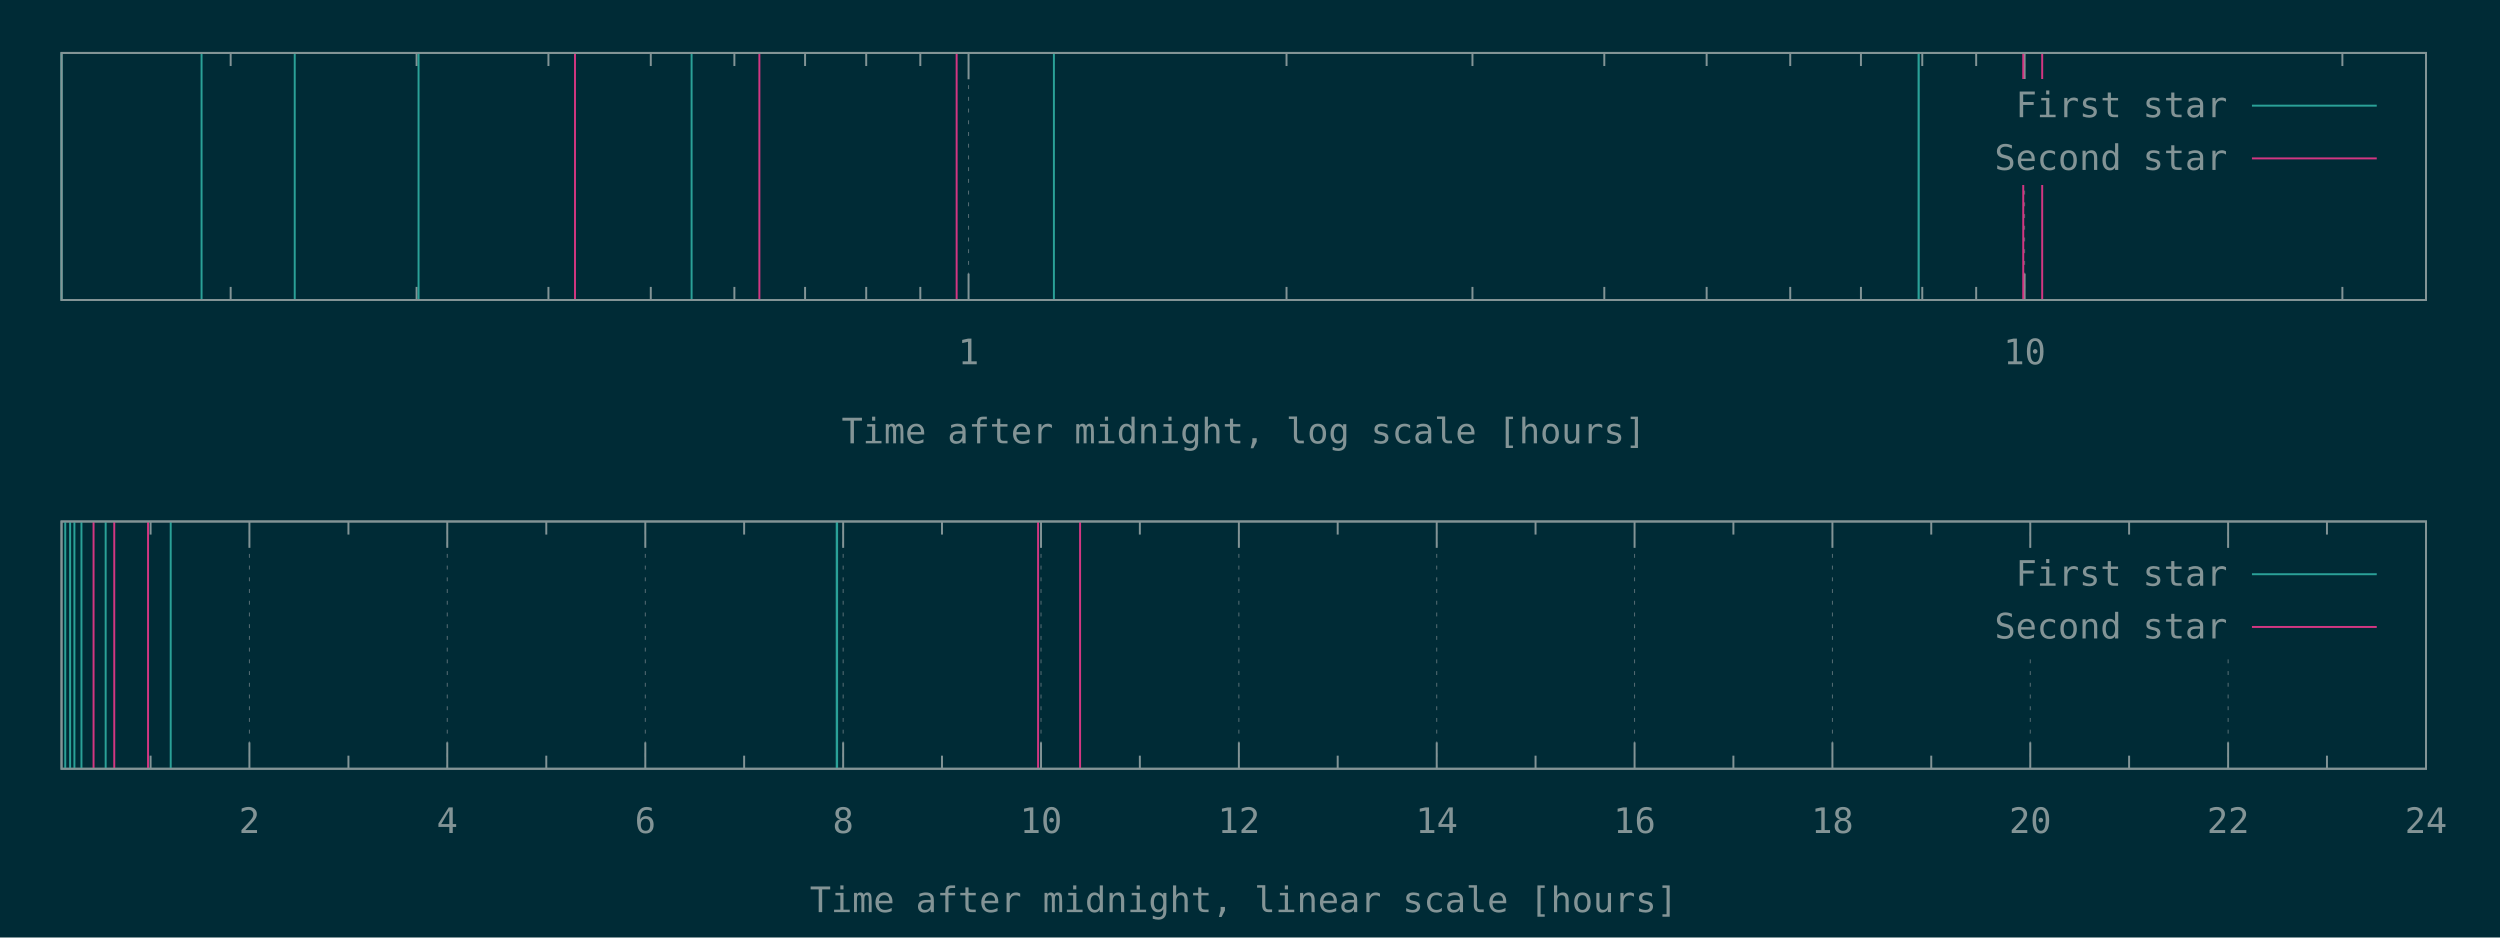
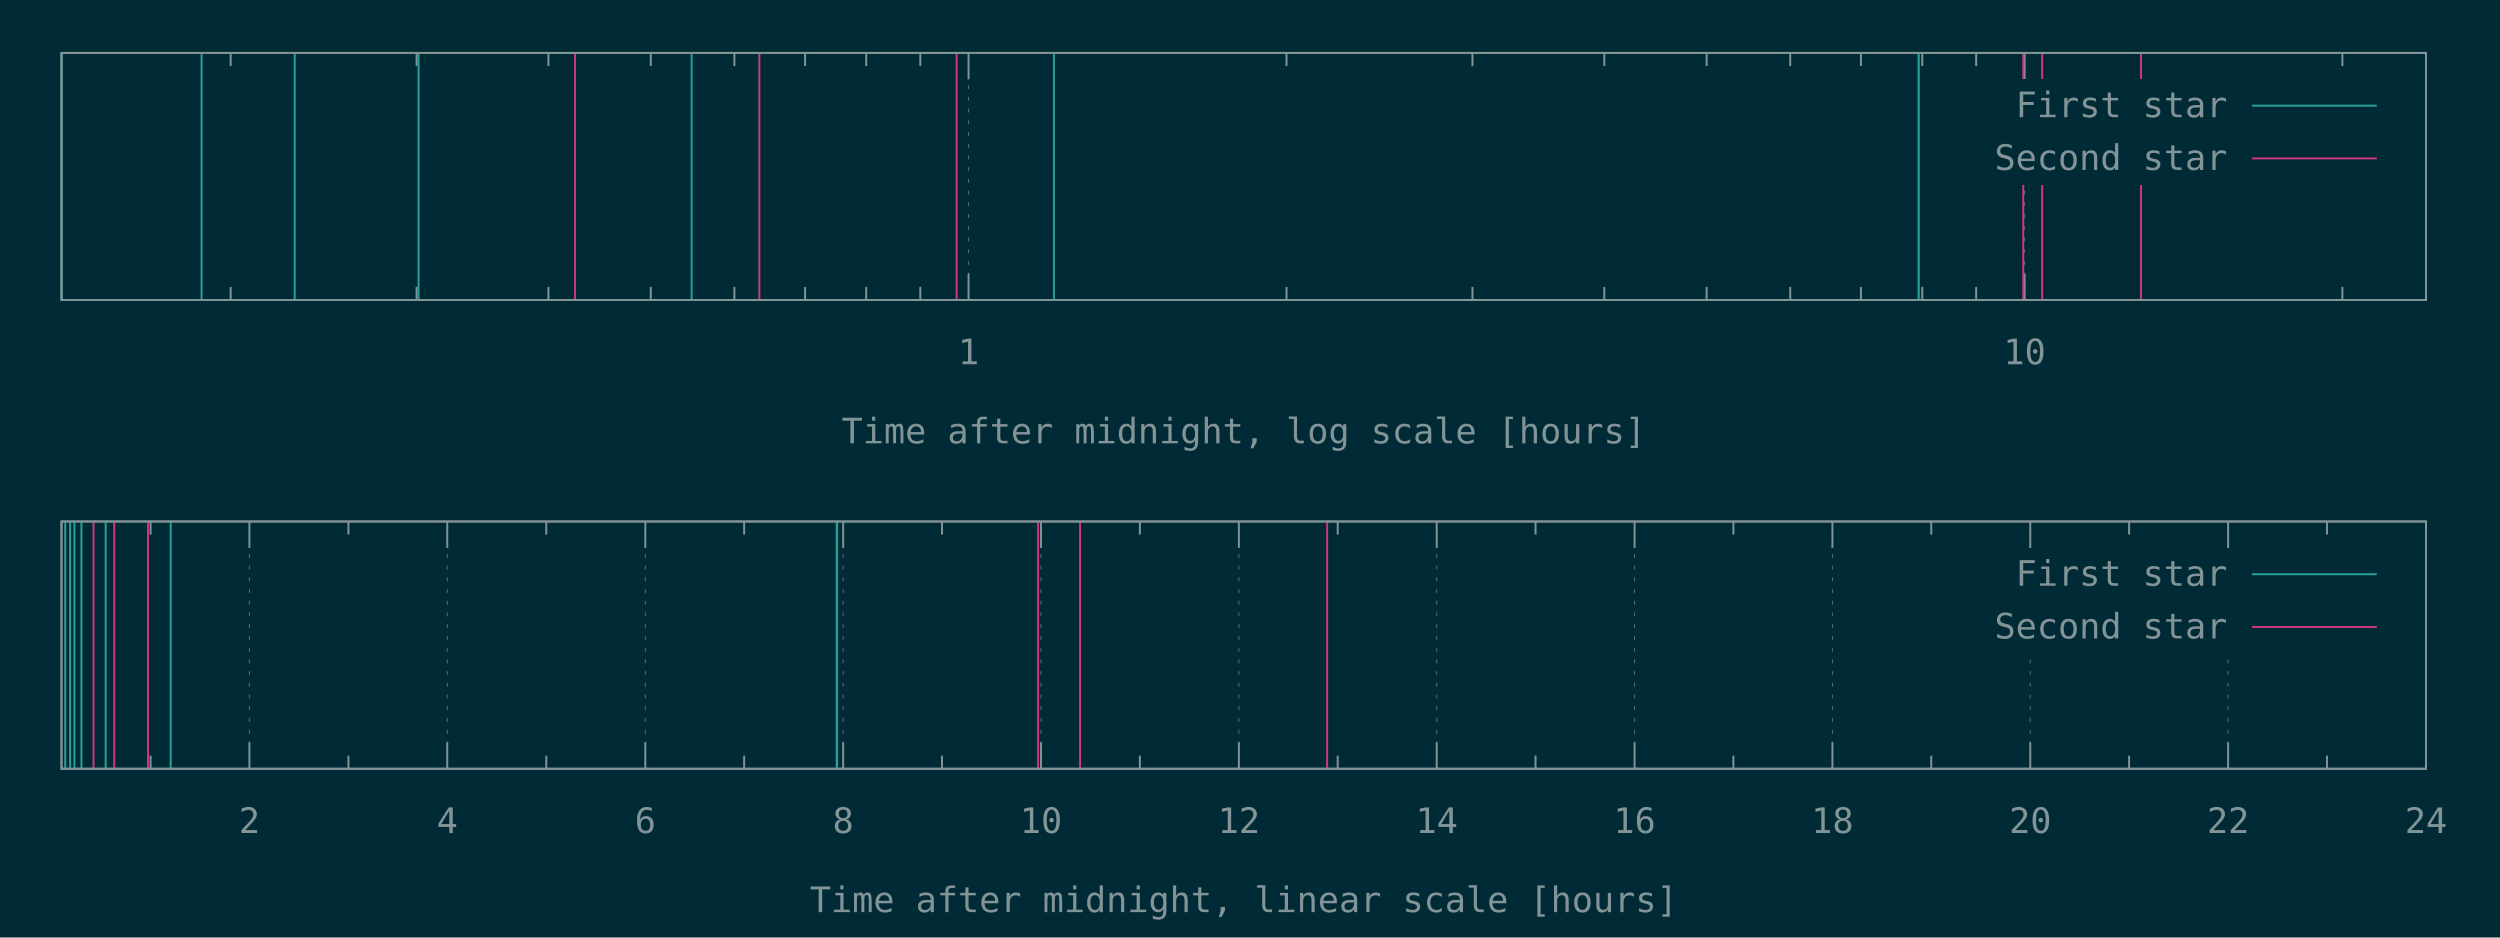
<svg xmlns="http://www.w3.org/2000/svg" xmlns:xlink="http://www.w3.org/1999/xlink" width="1280" height="480" viewBox="0 0 1280 480">
  <g id="gnuplot_canvas">
    <rect x="0" y="0" width="1280" height="480" fill="#002b36" />
    <defs>
      <circle id="gpDot" r="0.5" stroke-width="0.5" stroke="currentColor" />
      <path id="gpPt0" stroke-width="0.148" stroke="currentColor" d="M-1,0 h2 M0,-1 v2" />
      <path id="gpPt1" stroke-width="0.148" stroke="currentColor" d="M-1,-1 L1,1 M1,-1 L-1,1" />
      <path id="gpPt2" stroke-width="0.148" stroke="currentColor" d="M-1,0 L1,0 M0,-1 L0,1 M-1,-1 L1,1 M-1,1 L1,-1" />
      <rect id="gpPt3" stroke-width="0.148" stroke="currentColor" x="-1" y="-1" width="2" height="2" />
      <rect id="gpPt4" stroke-width="0.148" stroke="currentColor" fill="currentColor" x="-1" y="-1" width="2" height="2" />
      <circle id="gpPt5" stroke-width="0.148" stroke="currentColor" cx="0" cy="0" r="1" />
      <use xlink:href="#gpPt5" id="gpPt6" fill="currentColor" stroke="none" />
      <path id="gpPt7" stroke-width="0.148" stroke="currentColor" d="M0,-1.33 L-1.33,0.67 L1.33,0.67 z" />
      <use xlink:href="#gpPt7" id="gpPt8" fill="currentColor" stroke="none" />
      <use xlink:href="#gpPt7" id="gpPt9" stroke="currentColor" transform="rotate(180)" />
      <use xlink:href="#gpPt9" id="gpPt10" fill="currentColor" stroke="none" />
      <use xlink:href="#gpPt3" id="gpPt11" stroke="currentColor" transform="rotate(45)" />
      <use xlink:href="#gpPt11" id="gpPt12" fill="currentColor" stroke="none" />
      <path id="gpPt13" stroke-width="0.148" stroke="currentColor" d="M0,1.330 L1.265,0.411 L0.782,-1.067 L-0.782,-1.076 L-1.265,0.411 z" />
      <use xlink:href="#gpPt13" id="gpPt14" fill="currentColor" stroke="none" />
      <filter id="textbox" filterUnits="objectBoundingBox" x="0" y="0" height="1" width="1">
        <feFlood flood-color="#002B36" flood-opacity="1" result="bgnd" />
        <feComposite in="SourceGraphic" in2="bgnd" operator="atop" />
      </filter>
      <filter id="greybox" filterUnits="objectBoundingBox" x="0" y="0" height="1" width="1">
        <feFlood flood-color="lightgrey" flood-opacity="1" result="grey" />
        <feComposite in="SourceGraphic" in2="grey" operator="atop" />
      </filter>
    </defs>
    <g fill="none" color="#002B36" stroke="currentColor" stroke-width="1.00" stroke-linecap="butt" stroke-linejoin="miter">
</g>
    <g fill="none" color="black" stroke="currentColor" stroke-width="1.00" stroke-linecap="butt" stroke-linejoin="miter">
      <path stroke="rgb(131, 148, 150)" d="M118.1,153.6 L118.1,146.9 M118.1,27.1 L118.1,33.8 M213.3,153.6 L213.3,146.9 M213.3,27.1 L213.3,33.8   M280.8,153.6 L280.8,146.9 M280.8,27.1 L280.8,33.8 M333.2,153.6 L333.2,146.9 M333.2,27.1 L333.2,33.8   M376.0,153.6 L376.0,146.9 M376.0,27.1 L376.0,33.8 M412.2,153.6 L412.2,146.9 M412.2,27.1 L412.2,33.8   M443.5,153.6 L443.5,146.9 M443.5,27.1 L443.5,33.8 M471.2,153.6 L471.2,146.9 M471.2,27.1 L471.2,33.8    " />
    </g>
    <g fill="none" color="black" stroke="rgb(131, 148, 150)" stroke-width="0.50" stroke-linecap="butt" stroke-linejoin="miter">
</g>
    <g fill="none" color="gray" stroke="currentColor" stroke-width="0.50" stroke-linecap="butt" stroke-linejoin="miter">
      <path stroke="rgb( 88, 110, 117)" stroke-dasharray="2,4" class="gridline" d="M495.9,153.6 L495.9,27.1  " />
    </g>
    <g fill="none" color="gray" stroke="rgb( 88, 110, 117)" stroke-width="1.00" stroke-linecap="butt" stroke-linejoin="miter">
</g>
    <g fill="none" color="black" stroke="currentColor" stroke-width="1.00" stroke-linecap="butt" stroke-linejoin="miter">
      <path stroke="rgb(131, 148, 150)" d="M495.9,153.6 L495.9,140.1 M495.9,27.1 L495.9,40.6  " />
      <g transform="translate(495.9,186.5)" stroke="none" fill="rgb(131,148,150)" font-family="Inconsolata" font-size="18.00" text-anchor="middle">
        <text>
          <tspan font-family="Inconsolata"> 1</tspan>
        </text>
      </g>
    </g>
    <g fill="none" color="black" stroke="currentColor" stroke-width="1.00" stroke-linecap="butt" stroke-linejoin="miter">
      <path stroke="rgb(131, 148, 150)" d="M658.7,153.6 L658.7,146.9 M658.7,27.1 L658.7,33.8 M753.9,153.6 L753.9,146.9 M753.9,27.1 L753.9,33.8   M821.4,153.6 L821.4,146.9 M821.4,27.1 L821.4,33.8 M873.8,153.6 L873.8,146.9 M873.8,27.1 L873.8,33.8   M916.6,153.6 L916.6,146.9 M916.6,27.1 L916.6,33.8 M952.8,153.6 L952.8,146.9 M952.8,27.1 L952.8,33.8   M984.2,153.6 L984.2,146.9 M984.2,27.1 L984.2,33.8 M1011.8,153.6 L1011.8,146.9 M1011.8,27.1 L1011.8,33.8    " />
    </g>
    <g fill="none" color="black" stroke="rgb(131, 148, 150)" stroke-width="0.50" stroke-linecap="butt" stroke-linejoin="miter">
</g>
    <g fill="none" color="gray" stroke="currentColor" stroke-width="0.50" stroke-linecap="butt" stroke-linejoin="miter">
      <path stroke="rgb( 88, 110, 117)" stroke-dasharray="2,4" class="gridline" d="M1036.6,153.6 L1036.6,94.6 M1036.6,40.6 L1036.6,27.1  " />
    </g>
    <g fill="none" color="gray" stroke="rgb( 88, 110, 117)" stroke-width="1.00" stroke-linecap="butt" stroke-linejoin="miter">
</g>
    <g fill="none" color="black" stroke="currentColor" stroke-width="1.00" stroke-linecap="butt" stroke-linejoin="miter">
      <path stroke="rgb(131, 148, 150)" d="M1036.6,153.6 L1036.6,140.1 M1036.6,27.1 L1036.6,40.6  " />
      <g transform="translate(1036.6,186.5)" stroke="none" fill="rgb(131,148,150)" font-family="Inconsolata" font-size="18.00" text-anchor="middle">
        <text>
          <tspan font-family="Inconsolata"> 10</tspan>
        </text>
      </g>
    </g>
    <g fill="none" color="black" stroke="currentColor" stroke-width="1.00" stroke-linecap="butt" stroke-linejoin="miter">
      <path stroke="rgb(131, 148, 150)" d="M1199.3,153.6 L1199.3,146.9 M1199.3,27.1 L1199.3,33.8  " />
    </g>
    <g fill="none" color="black" stroke="currentColor" stroke-width="1.00" stroke-linecap="butt" stroke-linejoin="miter">
      <path stroke="rgb(131, 148, 150)" d="M31.5,27.1 L31.5,153.6 L1242.1,153.6 L1242.1,27.1 L31.5,27.1 Z  " />
    </g>
    <g fill="none" color="black" stroke="currentColor" stroke-width="1.00" stroke-linecap="butt" stroke-linejoin="miter">
      <g transform="translate(636.8,227.0)" stroke="none" fill="rgb(131,148,150)" font-family="Inconsolata" font-size="18.00" text-anchor="middle">
        <text>
          <tspan font-family="Inconsolata">Time after midnight, log scale [hours]</tspan>
        </text>
      </g>
    </g>
    <g fill="none" color="black" stroke="currentColor" stroke-width="1.00" stroke-linecap="butt" stroke-linejoin="miter">
</g>
    <g id="gnuplot_plot_1a">
      <g fill="none" color="black" stroke="currentColor" stroke-width="1.00" stroke-linecap="butt" stroke-linejoin="miter">
        <path stroke="rgb( 42, 161, 152)" d="M31.5,153.6 L31.5,27.1 M103.2,153.6 L103.2,27.1 M150.9,153.6 L150.9,27.1 M214.3,153.6 L214.3,27.1   M354.1,153.6 L354.1,27.1 M539.6,153.6 L539.6,27.1 M982.3,153.6 L982.3,27.1 M982.4,153.6 L982.4,27.1    " />
      </g>
    </g>
    <g id="gnuplot_plot_2a">
      <g fill="none" color="black" stroke="currentColor" stroke-width="1.00" stroke-linecap="butt" stroke-linejoin="miter">
-         <path stroke="rgb(211,  54, 130)" d="M294.4,153.6 L294.4,27.1 M388.8,153.6 L388.8,27.1 M489.8,153.6 L489.8,27.1 M1035.9,153.6 L1035.9,27.1   M1045.6,153.6 L1045.6,27.1  " />
+         <path stroke="rgb(211,  54, 130)" d="M294.4,153.6 L294.4,27.1 M388.8,153.6 L388.8,27.1 M489.8,153.6 L489.8,27.1 M1035.9,153.6 L1035.9,27.1   M1045.6,153.6 L1045.6,27.1 M1096.2,153.6 L1096.2,27.1  " />
      </g>
    </g>
    <g stroke="none" shape-rendering="crispEdges">
      <polygon fill="#002B36" points="1001.8,94.6 1229.5,94.6 1229.5,40.6 1001.8,40.6 " />
    </g>
    <g id="gnuplot_plot_1a">
      <g fill="none" color="black" stroke="currentColor" stroke-width="1.00" stroke-linecap="butt" stroke-linejoin="miter">
        <g transform="translate(1140.4,60.0)" stroke="none" fill="rgb(131,148,150)" font-family="Inconsolata" font-size="18.00" text-anchor="end">
          <text>
            <tspan font-family="Inconsolata">First star</tspan>
          </text>
        </g>
      </g>
      <g fill="none" color="black" stroke="currentColor" stroke-width="1.00" stroke-linecap="butt" stroke-linejoin="miter">
        <path stroke="rgb( 42, 161, 152)" d="M1153.0,54.1 L1216.9,54.1  " />
      </g>
    </g>
    <g id="gnuplot_plot_2a">
      <g fill="none" color="black" stroke="currentColor" stroke-width="1.00" stroke-linecap="butt" stroke-linejoin="miter">
        <g transform="translate(1140.4,87.0)" stroke="none" fill="rgb(131,148,150)" font-family="Inconsolata" font-size="18.00" text-anchor="end">
          <text>
            <tspan font-family="Inconsolata">Second star</tspan>
          </text>
        </g>
      </g>
      <g fill="none" color="black" stroke="currentColor" stroke-width="1.00" stroke-linecap="butt" stroke-linejoin="miter">
        <path stroke="rgb(211,  54, 130)" d="M1153.0,81.1 L1216.9,81.1  " />
      </g>
    </g>
    <g fill="none" color="#002B36" stroke="rgb(211,  54, 130)" stroke-width="2.00" stroke-linecap="butt" stroke-linejoin="miter">
</g>
    <g fill="none" color="black" stroke="currentColor" stroke-width="2.00" stroke-linecap="butt" stroke-linejoin="miter">
</g>
    <g fill="none" color="black" stroke="black" stroke-width="1.00" stroke-linecap="butt" stroke-linejoin="miter">
</g>
    <g fill="none" color="black" stroke="currentColor" stroke-width="1.00" stroke-linecap="butt" stroke-linejoin="miter">
      <path stroke="rgb(131, 148, 150)" d="M31.5,27.1 L31.5,153.6 L1242.1,153.6 L1242.1,27.1 L31.5,27.1 Z  " />
    </g>
    <g fill="none" color="black" stroke="currentColor" stroke-width="1.00" stroke-linecap="butt" stroke-linejoin="miter">
</g>
    <g fill="none" color="black" stroke="currentColor" stroke-width="1.00" stroke-linecap="butt" stroke-linejoin="miter">
      <path stroke="rgb(131, 148, 150)" d="M77.1,393.6 L77.1,386.9 M77.1,267.0 L77.1,273.7  " />
    </g>
    <g fill="none" color="black" stroke="rgb(131, 148, 150)" stroke-width="0.50" stroke-linecap="butt" stroke-linejoin="miter">
</g>
    <g fill="none" color="gray" stroke="currentColor" stroke-width="0.50" stroke-linecap="butt" stroke-linejoin="miter">
      <path stroke="rgb( 88, 110, 117)" stroke-dasharray="2,4" class="gridline" d="M127.7,393.6 L127.7,267.0  " />
    </g>
    <g fill="none" color="gray" stroke="rgb( 88, 110, 117)" stroke-width="1.00" stroke-linecap="butt" stroke-linejoin="miter">
</g>
    <g fill="none" color="black" stroke="currentColor" stroke-width="1.00" stroke-linecap="butt" stroke-linejoin="miter">
      <path stroke="rgb(131, 148, 150)" d="M127.7,393.6 L127.7,380.1 M127.7,267.0 L127.7,280.5  " />
      <g transform="translate(127.7,426.5)" stroke="none" fill="rgb(131,148,150)" font-family="Inconsolata" font-size="18.00" text-anchor="middle">
        <text>
          <tspan font-family="Inconsolata"> 2</tspan>
        </text>
      </g>
    </g>
    <g fill="none" color="black" stroke="currentColor" stroke-width="1.00" stroke-linecap="butt" stroke-linejoin="miter">
      <path stroke="rgb(131, 148, 150)" d="M178.4,393.6 L178.4,386.9 M178.4,267.0 L178.4,273.7  " />
    </g>
    <g fill="none" color="black" stroke="rgb(131, 148, 150)" stroke-width="0.50" stroke-linecap="butt" stroke-linejoin="miter">
</g>
    <g fill="none" color="gray" stroke="currentColor" stroke-width="0.50" stroke-linecap="butt" stroke-linejoin="miter">
      <path stroke="rgb( 88, 110, 117)" stroke-dasharray="2,4" class="gridline" d="M229.0,393.6 L229.0,267.0  " />
    </g>
    <g fill="none" color="gray" stroke="rgb( 88, 110, 117)" stroke-width="1.00" stroke-linecap="butt" stroke-linejoin="miter">
</g>
    <g fill="none" color="black" stroke="currentColor" stroke-width="1.00" stroke-linecap="butt" stroke-linejoin="miter">
      <path stroke="rgb(131, 148, 150)" d="M229.0,393.6 L229.0,380.1 M229.0,267.0 L229.0,280.5  " />
      <g transform="translate(229.0,426.5)" stroke="none" fill="rgb(131,148,150)" font-family="Inconsolata" font-size="18.00" text-anchor="middle">
        <text>
          <tspan font-family="Inconsolata"> 4</tspan>
        </text>
      </g>
    </g>
    <g fill="none" color="black" stroke="currentColor" stroke-width="1.00" stroke-linecap="butt" stroke-linejoin="miter">
      <path stroke="rgb(131, 148, 150)" d="M279.7,393.6 L279.7,386.9 M279.7,267.0 L279.7,273.7  " />
    </g>
    <g fill="none" color="black" stroke="rgb(131, 148, 150)" stroke-width="0.50" stroke-linecap="butt" stroke-linejoin="miter">
</g>
    <g fill="none" color="gray" stroke="currentColor" stroke-width="0.50" stroke-linecap="butt" stroke-linejoin="miter">
      <path stroke="rgb( 88, 110, 117)" stroke-dasharray="2,4" class="gridline" d="M330.4,393.6 L330.4,267.0  " />
    </g>
    <g fill="none" color="gray" stroke="rgb( 88, 110, 117)" stroke-width="1.00" stroke-linecap="butt" stroke-linejoin="miter">
</g>
    <g fill="none" color="black" stroke="currentColor" stroke-width="1.00" stroke-linecap="butt" stroke-linejoin="miter">
      <path stroke="rgb(131, 148, 150)" d="M330.4,393.6 L330.4,380.1 M330.4,267.0 L330.4,280.5  " />
      <g transform="translate(330.4,426.5)" stroke="none" fill="rgb(131,148,150)" font-family="Inconsolata" font-size="18.00" text-anchor="middle">
        <text>
          <tspan font-family="Inconsolata"> 6</tspan>
        </text>
      </g>
    </g>
    <g fill="none" color="black" stroke="currentColor" stroke-width="1.00" stroke-linecap="butt" stroke-linejoin="miter">
      <path stroke="rgb(131, 148, 150)" d="M381.0,393.6 L381.0,386.9 M381.0,267.0 L381.0,273.7  " />
    </g>
    <g fill="none" color="black" stroke="rgb(131, 148, 150)" stroke-width="0.50" stroke-linecap="butt" stroke-linejoin="miter">
</g>
    <g fill="none" color="gray" stroke="currentColor" stroke-width="0.50" stroke-linecap="butt" stroke-linejoin="miter">
      <path stroke="rgb( 88, 110, 117)" stroke-dasharray="2,4" class="gridline" d="M431.7,393.6 L431.7,267.0  " />
    </g>
    <g fill="none" color="gray" stroke="rgb( 88, 110, 117)" stroke-width="1.00" stroke-linecap="butt" stroke-linejoin="miter">
</g>
    <g fill="none" color="black" stroke="currentColor" stroke-width="1.00" stroke-linecap="butt" stroke-linejoin="miter">
      <path stroke="rgb(131, 148, 150)" d="M431.7,393.6 L431.7,380.1 M431.7,267.0 L431.7,280.5  " />
      <g transform="translate(431.7,426.5)" stroke="none" fill="rgb(131,148,150)" font-family="Inconsolata" font-size="18.00" text-anchor="middle">
        <text>
          <tspan font-family="Inconsolata"> 8</tspan>
        </text>
      </g>
    </g>
    <g fill="none" color="black" stroke="currentColor" stroke-width="1.00" stroke-linecap="butt" stroke-linejoin="miter">
      <path stroke="rgb(131, 148, 150)" d="M482.3,393.6 L482.3,386.9 M482.3,267.0 L482.3,273.7  " />
    </g>
    <g fill="none" color="black" stroke="rgb(131, 148, 150)" stroke-width="0.50" stroke-linecap="butt" stroke-linejoin="miter">
</g>
    <g fill="none" color="gray" stroke="currentColor" stroke-width="0.50" stroke-linecap="butt" stroke-linejoin="miter">
      <path stroke="rgb( 88, 110, 117)" stroke-dasharray="2,4" class="gridline" d="M533.0,393.6 L533.0,267.0  " />
    </g>
    <g fill="none" color="gray" stroke="rgb( 88, 110, 117)" stroke-width="1.00" stroke-linecap="butt" stroke-linejoin="miter">
</g>
    <g fill="none" color="black" stroke="currentColor" stroke-width="1.00" stroke-linecap="butt" stroke-linejoin="miter">
      <path stroke="rgb(131, 148, 150)" d="M533.0,393.6 L533.0,380.1 M533.0,267.0 L533.0,280.5  " />
      <g transform="translate(533.0,426.5)" stroke="none" fill="rgb(131,148,150)" font-family="Inconsolata" font-size="18.00" text-anchor="middle">
        <text>
          <tspan font-family="Inconsolata"> 10</tspan>
        </text>
      </g>
    </g>
    <g fill="none" color="black" stroke="currentColor" stroke-width="1.00" stroke-linecap="butt" stroke-linejoin="miter">
      <path stroke="rgb(131, 148, 150)" d="M583.6,393.6 L583.6,386.9 M583.6,267.0 L583.6,273.7  " />
    </g>
    <g fill="none" color="black" stroke="rgb(131, 148, 150)" stroke-width="0.50" stroke-linecap="butt" stroke-linejoin="miter">
</g>
    <g fill="none" color="gray" stroke="currentColor" stroke-width="0.50" stroke-linecap="butt" stroke-linejoin="miter">
      <path stroke="rgb( 88, 110, 117)" stroke-dasharray="2,4" class="gridline" d="M634.3,393.6 L634.3,267.0  " />
    </g>
    <g fill="none" color="gray" stroke="rgb( 88, 110, 117)" stroke-width="1.00" stroke-linecap="butt" stroke-linejoin="miter">
</g>
    <g fill="none" color="black" stroke="currentColor" stroke-width="1.00" stroke-linecap="butt" stroke-linejoin="miter">
      <path stroke="rgb(131, 148, 150)" d="M634.3,393.6 L634.3,380.1 M634.3,267.0 L634.3,280.5  " />
      <g transform="translate(634.3,426.5)" stroke="none" fill="rgb(131,148,150)" font-family="Inconsolata" font-size="18.00" text-anchor="middle">
        <text>
          <tspan font-family="Inconsolata"> 12</tspan>
        </text>
      </g>
    </g>
    <g fill="none" color="black" stroke="currentColor" stroke-width="1.00" stroke-linecap="butt" stroke-linejoin="miter">
      <path stroke="rgb(131, 148, 150)" d="M684.9,393.6 L684.9,386.9 M684.9,267.0 L684.9,273.7  " />
    </g>
    <g fill="none" color="black" stroke="rgb(131, 148, 150)" stroke-width="0.50" stroke-linecap="butt" stroke-linejoin="miter">
</g>
    <g fill="none" color="gray" stroke="currentColor" stroke-width="0.50" stroke-linecap="butt" stroke-linejoin="miter">
      <path stroke="rgb( 88, 110, 117)" stroke-dasharray="2,4" class="gridline" d="M735.6,393.6 L735.6,267.0  " />
    </g>
    <g fill="none" color="gray" stroke="rgb( 88, 110, 117)" stroke-width="1.00" stroke-linecap="butt" stroke-linejoin="miter">
</g>
    <g fill="none" color="black" stroke="currentColor" stroke-width="1.00" stroke-linecap="butt" stroke-linejoin="miter">
      <path stroke="rgb(131, 148, 150)" d="M735.6,393.6 L735.6,380.1 M735.6,267.0 L735.6,280.5  " />
      <g transform="translate(735.6,426.5)" stroke="none" fill="rgb(131,148,150)" font-family="Inconsolata" font-size="18.00" text-anchor="middle">
        <text>
          <tspan font-family="Inconsolata"> 14</tspan>
        </text>
      </g>
    </g>
    <g fill="none" color="black" stroke="currentColor" stroke-width="1.00" stroke-linecap="butt" stroke-linejoin="miter">
      <path stroke="rgb(131, 148, 150)" d="M786.2,393.6 L786.2,386.9 M786.2,267.0 L786.2,273.7  " />
    </g>
    <g fill="none" color="black" stroke="rgb(131, 148, 150)" stroke-width="0.50" stroke-linecap="butt" stroke-linejoin="miter">
</g>
    <g fill="none" color="gray" stroke="currentColor" stroke-width="0.50" stroke-linecap="butt" stroke-linejoin="miter">
      <path stroke="rgb( 88, 110, 117)" stroke-dasharray="2,4" class="gridline" d="M836.9,393.6 L836.9,267.0  " />
    </g>
    <g fill="none" color="gray" stroke="rgb( 88, 110, 117)" stroke-width="1.00" stroke-linecap="butt" stroke-linejoin="miter">
</g>
    <g fill="none" color="black" stroke="currentColor" stroke-width="1.00" stroke-linecap="butt" stroke-linejoin="miter">
      <path stroke="rgb(131, 148, 150)" d="M836.9,393.6 L836.9,380.1 M836.9,267.0 L836.9,280.5  " />
      <g transform="translate(836.9,426.5)" stroke="none" fill="rgb(131,148,150)" font-family="Inconsolata" font-size="18.00" text-anchor="middle">
        <text>
          <tspan font-family="Inconsolata"> 16</tspan>
        </text>
      </g>
    </g>
    <g fill="none" color="black" stroke="currentColor" stroke-width="1.00" stroke-linecap="butt" stroke-linejoin="miter">
      <path stroke="rgb(131, 148, 150)" d="M887.5,393.6 L887.5,386.9 M887.5,267.0 L887.5,273.7  " />
    </g>
    <g fill="none" color="black" stroke="rgb(131, 148, 150)" stroke-width="0.50" stroke-linecap="butt" stroke-linejoin="miter">
</g>
    <g fill="none" color="gray" stroke="currentColor" stroke-width="0.50" stroke-linecap="butt" stroke-linejoin="miter">
      <path stroke="rgb( 88, 110, 117)" stroke-dasharray="2,4" class="gridline" d="M938.2,393.6 L938.2,267.0  " />
    </g>
    <g fill="none" color="gray" stroke="rgb( 88, 110, 117)" stroke-width="1.00" stroke-linecap="butt" stroke-linejoin="miter">
</g>
    <g fill="none" color="black" stroke="currentColor" stroke-width="1.00" stroke-linecap="butt" stroke-linejoin="miter">
      <path stroke="rgb(131, 148, 150)" d="M938.2,393.6 L938.2,380.1 M938.2,267.0 L938.2,280.5  " />
      <g transform="translate(938.2,426.5)" stroke="none" fill="rgb(131,148,150)" font-family="Inconsolata" font-size="18.00" text-anchor="middle">
        <text>
          <tspan font-family="Inconsolata"> 18</tspan>
        </text>
      </g>
    </g>
    <g fill="none" color="black" stroke="currentColor" stroke-width="1.00" stroke-linecap="butt" stroke-linejoin="miter">
      <path stroke="rgb(131, 148, 150)" d="M988.8,393.6 L988.8,386.9 M988.8,267.0 L988.8,273.7  " />
    </g>
    <g fill="none" color="black" stroke="rgb(131, 148, 150)" stroke-width="0.50" stroke-linecap="butt" stroke-linejoin="miter">
</g>
    <g fill="none" color="gray" stroke="currentColor" stroke-width="0.50" stroke-linecap="butt" stroke-linejoin="miter">
      <path stroke="rgb( 88, 110, 117)" stroke-dasharray="2,4" class="gridline" d="M1039.5,393.6 L1039.5,334.5 M1039.5,280.5 L1039.5,267.0  " />
    </g>
    <g fill="none" color="gray" stroke="rgb( 88, 110, 117)" stroke-width="1.00" stroke-linecap="butt" stroke-linejoin="miter">
</g>
    <g fill="none" color="black" stroke="currentColor" stroke-width="1.00" stroke-linecap="butt" stroke-linejoin="miter">
      <path stroke="rgb(131, 148, 150)" d="M1039.5,393.6 L1039.5,380.1 M1039.5,267.0 L1039.5,280.5  " />
      <g transform="translate(1039.5,426.5)" stroke="none" fill="rgb(131,148,150)" font-family="Inconsolata" font-size="18.00" text-anchor="middle">
        <text>
          <tspan font-family="Inconsolata"> 20</tspan>
        </text>
      </g>
    </g>
    <g fill="none" color="black" stroke="currentColor" stroke-width="1.00" stroke-linecap="butt" stroke-linejoin="miter">
      <path stroke="rgb(131, 148, 150)" d="M1090.1,393.6 L1090.1,386.9 M1090.1,267.0 L1090.1,273.7  " />
    </g>
    <g fill="none" color="black" stroke="rgb(131, 148, 150)" stroke-width="0.50" stroke-linecap="butt" stroke-linejoin="miter">
</g>
    <g fill="none" color="gray" stroke="currentColor" stroke-width="0.50" stroke-linecap="butt" stroke-linejoin="miter">
      <path stroke="rgb( 88, 110, 117)" stroke-dasharray="2,4" class="gridline" d="M1140.8,393.6 L1140.8,334.5 M1140.8,280.5 L1140.8,267.0  " />
    </g>
    <g fill="none" color="gray" stroke="rgb( 88, 110, 117)" stroke-width="1.00" stroke-linecap="butt" stroke-linejoin="miter">
</g>
    <g fill="none" color="black" stroke="currentColor" stroke-width="1.00" stroke-linecap="butt" stroke-linejoin="miter">
      <path stroke="rgb(131, 148, 150)" d="M1140.8,393.6 L1140.8,380.1 M1140.8,267.0 L1140.8,280.5  " />
      <g transform="translate(1140.8,426.5)" stroke="none" fill="rgb(131,148,150)" font-family="Inconsolata" font-size="18.00" text-anchor="middle">
        <text>
          <tspan font-family="Inconsolata"> 22</tspan>
        </text>
      </g>
    </g>
    <g fill="none" color="black" stroke="currentColor" stroke-width="1.00" stroke-linecap="butt" stroke-linejoin="miter">
      <path stroke="rgb(131, 148, 150)" d="M1191.4,393.6 L1191.4,386.9 M1191.4,267.0 L1191.4,273.7  " />
    </g>
    <g fill="none" color="black" stroke="rgb(131, 148, 150)" stroke-width="0.50" stroke-linecap="butt" stroke-linejoin="miter">
</g>
    <g fill="none" color="gray" stroke="currentColor" stroke-width="0.50" stroke-linecap="butt" stroke-linejoin="miter">
      <path stroke="rgb( 88, 110, 117)" stroke-dasharray="2,4" class="gridline" d="M1242.1,393.6 L1242.1,267.0  " />
    </g>
    <g fill="none" color="gray" stroke="rgb( 88, 110, 117)" stroke-width="1.00" stroke-linecap="butt" stroke-linejoin="miter">
</g>
    <g fill="none" color="black" stroke="currentColor" stroke-width="1.00" stroke-linecap="butt" stroke-linejoin="miter">
      <path stroke="rgb(131, 148, 150)" d="M1242.1,393.6 L1242.1,380.1 M1242.1,267.0 L1242.1,280.5  " />
      <g transform="translate(1242.1,426.5)" stroke="none" fill="rgb(131,148,150)" font-family="Inconsolata" font-size="18.00" text-anchor="middle">
        <text>
          <tspan font-family="Inconsolata"> 24</tspan>
        </text>
      </g>
    </g>
    <g fill="none" color="black" stroke="currentColor" stroke-width="1.00" stroke-linecap="butt" stroke-linejoin="miter">
</g>
    <g fill="none" color="black" stroke="currentColor" stroke-width="1.00" stroke-linecap="butt" stroke-linejoin="miter">
      <path stroke="rgb(131, 148, 150)" d="M31.5,267.0 L31.5,393.6 L1242.1,393.6 L1242.1,267.0 L31.5,267.0 Z  " />
    </g>
    <g fill="none" color="black" stroke="currentColor" stroke-width="1.00" stroke-linecap="butt" stroke-linejoin="miter">
      <g transform="translate(636.8,467.0)" stroke="none" fill="rgb(131,148,150)" font-family="Inconsolata" font-size="18.00" text-anchor="middle">
        <text>
          <tspan font-family="Inconsolata">Time after midnight, linear scale [hours]</tspan>
        </text>
      </g>
    </g>
    <g fill="none" color="black" stroke="currentColor" stroke-width="1.00" stroke-linecap="butt" stroke-linejoin="miter">
</g>
    <g id="gnuplot_plot_1b">
      <g fill="none" color="black" stroke="currentColor" stroke-width="1.00" stroke-linecap="butt" stroke-linejoin="miter">
        <path stroke="rgb( 42, 161, 152)" d="M33.4,393.6 L33.4,267.0 M35.9,393.6 L35.9,267.0 M38.1,393.6 L38.1,267.0 M41.7,393.6 L41.7,267.0   M54.1,393.6 L54.1,267.0 M87.4,393.6 L87.4,267.0 M428.4,393.6 L428.4,267.0 M428.6,393.6 L428.6,267.0    " />
      </g>
    </g>
    <g id="gnuplot_plot_2b">
      <g fill="none" color="black" stroke="currentColor" stroke-width="1.00" stroke-linecap="butt" stroke-linejoin="miter">
-         <path stroke="rgb(211,  54, 130)" d="M47.9,393.6 L47.9,267.0 M58.5,393.6 L58.5,267.0 M75.8,393.6 L75.8,267.0 M531.5,393.6 L531.5,267.0   M553.0,393.6 L553.0,267.0  " />
+         <path stroke="rgb(211,  54, 130)" d="M47.9,393.6 L47.9,267.0 M58.5,393.6 L58.5,267.0 M75.8,393.6 L75.8,267.0 M531.5,393.6 L531.5,267.0   M553.0,393.6 L553.0,267.0 M679.5,393.6 L679.5,267.0  " />
      </g>
    </g>
    <g stroke="none" shape-rendering="crispEdges">
      <polygon fill="#002B36" points="1001.8,334.5 1229.5,334.5 1229.5,280.5 1001.8,280.5 " />
    </g>
    <g id="gnuplot_plot_1b">
      <g fill="none" color="black" stroke="currentColor" stroke-width="1.00" stroke-linecap="butt" stroke-linejoin="miter">
        <g transform="translate(1140.4,299.9)" stroke="none" fill="rgb(131,148,150)" font-family="Inconsolata" font-size="18.00" text-anchor="end">
          <text>
            <tspan font-family="Inconsolata">First star</tspan>
          </text>
        </g>
      </g>
      <g fill="none" color="black" stroke="currentColor" stroke-width="1.00" stroke-linecap="butt" stroke-linejoin="miter">
        <path stroke="rgb( 42, 161, 152)" d="M1153.0,294.0 L1216.9,294.0  " />
      </g>
    </g>
    <g id="gnuplot_plot_2b">
      <g fill="none" color="black" stroke="currentColor" stroke-width="1.00" stroke-linecap="butt" stroke-linejoin="miter">
        <g transform="translate(1140.4,326.9)" stroke="none" fill="rgb(131,148,150)" font-family="Inconsolata" font-size="18.00" text-anchor="end">
          <text>
            <tspan font-family="Inconsolata">Second star</tspan>
          </text>
        </g>
      </g>
      <g fill="none" color="black" stroke="currentColor" stroke-width="1.00" stroke-linecap="butt" stroke-linejoin="miter">
        <path stroke="rgb(211,  54, 130)" d="M1153.0,321.0 L1216.9,321.0  " />
      </g>
    </g>
    <g fill="none" color="#002B36" stroke="rgb(211,  54, 130)" stroke-width="2.00" stroke-linecap="butt" stroke-linejoin="miter">
</g>
    <g fill="none" color="black" stroke="currentColor" stroke-width="2.00" stroke-linecap="butt" stroke-linejoin="miter">
</g>
    <g fill="none" color="black" stroke="black" stroke-width="1.00" stroke-linecap="butt" stroke-linejoin="miter">
</g>
    <g fill="none" color="black" stroke="currentColor" stroke-width="1.00" stroke-linecap="butt" stroke-linejoin="miter">
      <path stroke="rgb(131, 148, 150)" d="M31.5,267.0 L31.5,393.6 L1242.1,393.6 L1242.1,267.0 L31.5,267.0 Z  " />
    </g>
    <g fill="none" color="black" stroke="currentColor" stroke-width="1.00" stroke-linecap="butt" stroke-linejoin="miter">
</g>
  </g>
</svg>
